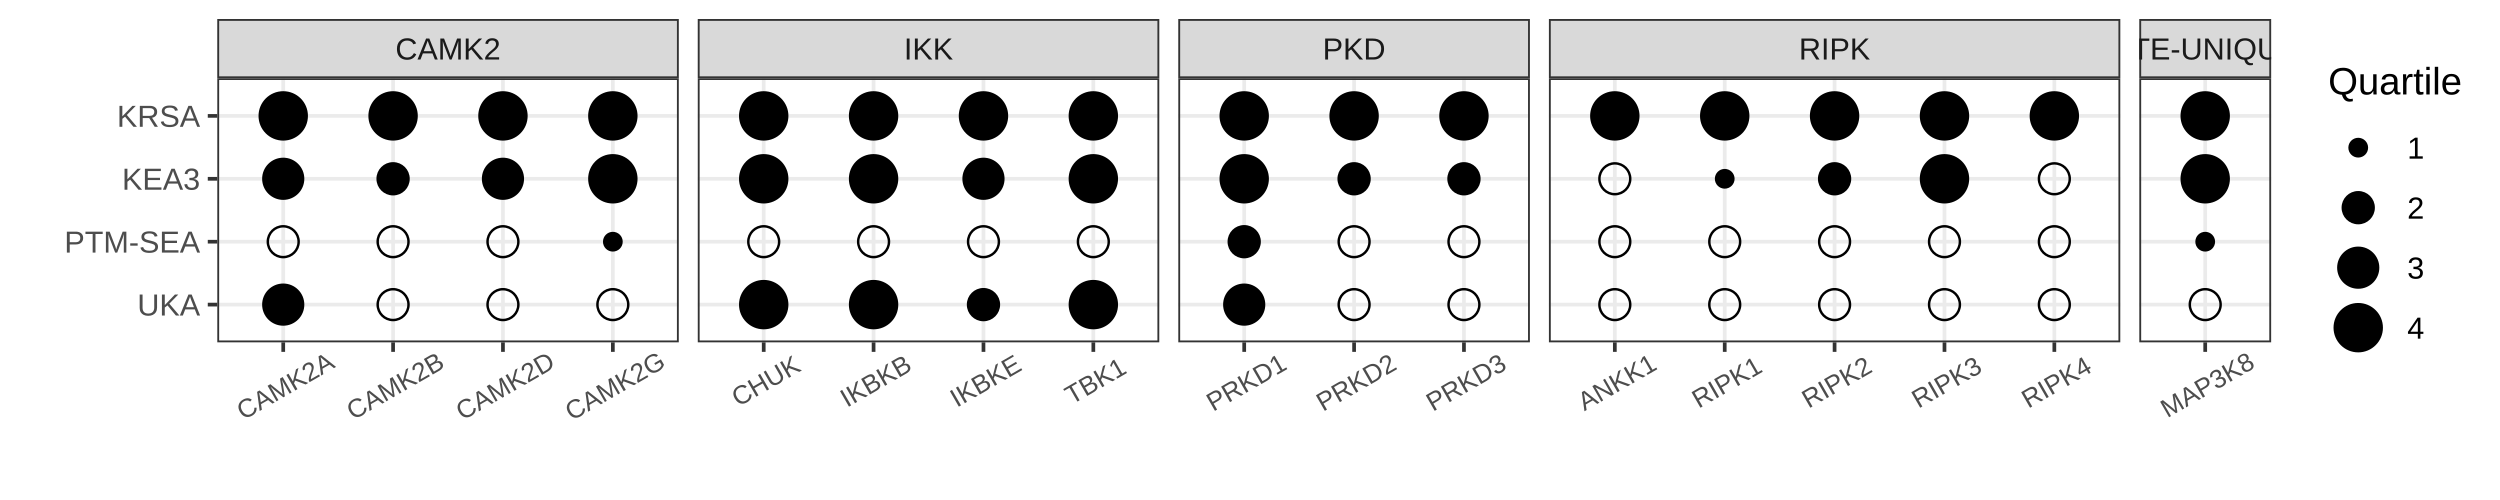
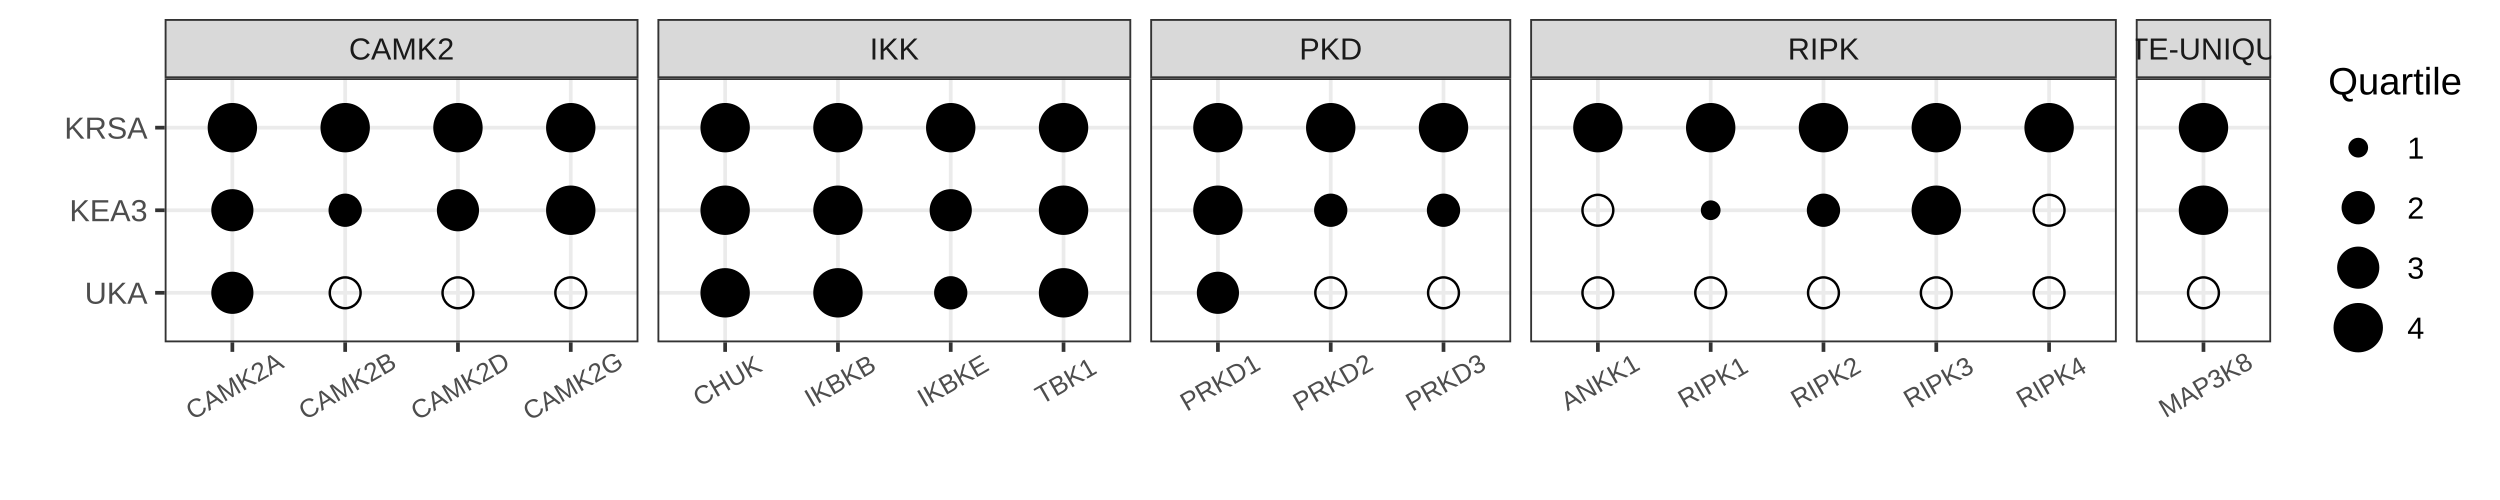
<svg xmlns="http://www.w3.org/2000/svg" class="svglite" width="720.00pt" height="144.00pt" viewBox="0 0 720.00 144.00">
  <defs>
    <style type="text/css">
    .svglite line, .svglite polyline, .svglite polygon, .svglite path, .svglite rect, .svglite circle {
      fill: none;
      stroke: #000000;
      stroke-linecap: round;
      stroke-linejoin: round;
      stroke-miterlimit: 10.00;
    }
    .svglite text {
      white-space: pre;
    }
  </style>
  </defs>
  <rect width="100%" height="100%" style="stroke: none; fill: #FFFFFF;" />
  <defs>
    <clipPath id="cpMC4wMHw3MjAuMDB8MC4wMHwxNDQuMDA=">
      <rect x="0.00" y="0.00" width="720.00" height="144.00" />
    </clipPath>
  </defs>
  <g clip-path="url(#cpMC4wMHw3MjAuMDB8MC4wMHwxNDQuMDA=)">
    <rect x="0.00" y="0.00" width="720.00" height="144.00" style="stroke-width: 1.07; stroke: #FFFFFF; fill: #FFFFFF;" />
  </g>
  <defs>
-     <clipPath id="cpNjIuNTh8MTk1LjQ4fDIyLjUwfDk4LjYw">
-       <rect x="62.58" y="22.50" width="132.91" height="76.09" />
-     </clipPath>
-   </defs>
-   <g clip-path="url(#cpNjIuNTh8MTk1LjQ4fDIyLjUwfDk4LjYw)">
-     <rect x="62.58" y="22.50" width="132.91" height="76.09" style="stroke-width: 1.07; stroke: none; fill: #FFFFFF;" />
-     <polyline points="62.58,87.73 195.48,87.73 " style="stroke-width: 1.07; stroke: #EBEBEB; stroke-linecap: butt;" />
-     <polyline points="62.58,69.61 195.48,69.61 " style="stroke-width: 1.07; stroke: #EBEBEB; stroke-linecap: butt;" />
-     <polyline points="62.58,51.49 195.48,51.49 " style="stroke-width: 1.07; stroke: #EBEBEB; stroke-linecap: butt;" />
-     <polyline points="62.58,33.38 195.48,33.38 " style="stroke-width: 1.07; stroke: #EBEBEB; stroke-linecap: butt;" />
-     <polyline points="81.57,98.60 81.57,22.50 " style="stroke-width: 1.07; stroke: #EBEBEB; stroke-linecap: butt;" />
-     <polyline points="113.21,98.60 113.21,22.50 " style="stroke-width: 1.07; stroke: #EBEBEB; stroke-linecap: butt;" />
-     <polyline points="144.85,98.60 144.85,22.50 " style="stroke-width: 1.07; stroke: #EBEBEB; stroke-linecap: butt;" />
-     <polyline points="176.50,98.60 176.50,22.50 " style="stroke-width: 1.07; stroke: #EBEBEB; stroke-linecap: butt;" />
-     <circle cx="176.50" cy="69.61" r="2.49" style="stroke-width: 0.71; fill: #000000;" />
-     <circle cx="176.50" cy="51.49" r="6.76" style="stroke-width: 0.71; fill: #000000;" />
-     <circle cx="176.50" cy="87.73" r="4.44" style="stroke-width: 0.71;" />
-     <circle cx="176.50" cy="33.38" r="6.76" style="stroke-width: 0.71; fill: #000000;" />
-     <circle cx="81.57" cy="69.61" r="4.44" style="stroke-width: 0.71;" />
-     <circle cx="81.57" cy="51.49" r="5.72" style="stroke-width: 0.71; fill: #000000;" />
-     <circle cx="81.57" cy="87.73" r="5.72" style="stroke-width: 0.71; fill: #000000;" />
-     <circle cx="81.57" cy="33.38" r="6.76" style="stroke-width: 0.71; fill: #000000;" />
-     <circle cx="113.21" cy="69.61" r="4.44" style="stroke-width: 0.71;" />
-     <circle cx="113.21" cy="51.49" r="4.44" style="stroke-width: 0.71; fill: #000000;" />
-     <circle cx="113.21" cy="87.73" r="4.44" style="stroke-width: 0.71;" />
-     <circle cx="113.21" cy="33.38" r="6.76" style="stroke-width: 0.71; fill: #000000;" />
-     <circle cx="144.85" cy="69.61" r="4.44" style="stroke-width: 0.71;" />
-     <circle cx="144.85" cy="51.49" r="5.72" style="stroke-width: 0.71; fill: #000000;" />
-     <circle cx="144.85" cy="87.73" r="4.44" style="stroke-width: 0.71;" />
-     <circle cx="144.85" cy="33.38" r="6.76" style="stroke-width: 0.71; fill: #000000;" />
-     <rect x="62.58" y="22.50" width="132.91" height="76.09" style="stroke-width: 1.07; stroke: #333333;" />
-   </g>
-   <g clip-path="url(#cpMC4wMHw3MjAuMDB8MC4wMHwxNDQuMDA=)">
- </g>
-   <defs>
-     <clipPath id="cpMjAwLjk2fDMzMy44N3wyMi41MHw5OC42MA==">
-       <rect x="200.96" y="22.50" width="132.91" height="76.09" />
-     </clipPath>
-   </defs>
-   <g clip-path="url(#cpMjAwLjk2fDMzMy44N3wyMi41MHw5OC42MA==)">
-     <rect x="200.96" y="22.50" width="132.91" height="76.09" style="stroke-width: 1.07; stroke: none; fill: #FFFFFF;" />
-     <polyline points="200.96,87.73 333.87,87.73 " style="stroke-width: 1.07; stroke: #EBEBEB; stroke-linecap: butt;" />
-     <polyline points="200.96,69.61 333.87,69.61 " style="stroke-width: 1.07; stroke: #EBEBEB; stroke-linecap: butt;" />
-     <polyline points="200.96,51.49 333.87,51.49 " style="stroke-width: 1.07; stroke: #EBEBEB; stroke-linecap: butt;" />
-     <polyline points="200.96,33.38 333.87,33.38 " style="stroke-width: 1.07; stroke: #EBEBEB; stroke-linecap: butt;" />
-     <polyline points="219.95,98.60 219.95,22.50 " style="stroke-width: 1.07; stroke: #EBEBEB; stroke-linecap: butt;" />
-     <polyline points="251.59,98.60 251.59,22.50 " style="stroke-width: 1.07; stroke: #EBEBEB; stroke-linecap: butt;" />
-     <polyline points="283.24,98.60 283.24,22.50 " style="stroke-width: 1.07; stroke: #EBEBEB; stroke-linecap: butt;" />
-     <polyline points="314.88,98.60 314.88,22.50 " style="stroke-width: 1.07; stroke: #EBEBEB; stroke-linecap: butt;" />
-     <circle cx="219.95" cy="69.61" r="4.44" style="stroke-width: 0.71;" />
-     <circle cx="219.95" cy="51.49" r="6.76" style="stroke-width: 0.71; fill: #000000;" />
-     <circle cx="219.95" cy="87.73" r="6.76" style="stroke-width: 0.71; fill: #000000;" />
-     <circle cx="219.95" cy="33.38" r="6.76" style="stroke-width: 0.71; fill: #000000;" />
-     <circle cx="251.59" cy="69.61" r="4.44" style="stroke-width: 0.71;" />
-     <circle cx="251.59" cy="51.49" r="6.76" style="stroke-width: 0.71; fill: #000000;" />
-     <circle cx="251.59" cy="87.73" r="6.76" style="stroke-width: 0.71; fill: #000000;" />
-     <circle cx="251.59" cy="33.38" r="6.76" style="stroke-width: 0.71; fill: #000000;" />
-     <circle cx="283.24" cy="69.61" r="4.44" style="stroke-width: 0.71;" />
-     <circle cx="283.24" cy="51.49" r="5.72" style="stroke-width: 0.71; fill: #000000;" />
-     <circle cx="283.24" cy="87.73" r="4.44" style="stroke-width: 0.71; fill: #000000;" />
-     <circle cx="283.24" cy="33.38" r="6.76" style="stroke-width: 0.71; fill: #000000;" />
-     <circle cx="314.88" cy="69.61" r="4.44" style="stroke-width: 0.71;" />
-     <circle cx="314.88" cy="51.49" r="6.76" style="stroke-width: 0.71; fill: #000000;" />
-     <circle cx="314.88" cy="87.73" r="6.76" style="stroke-width: 0.71; fill: #000000;" />
-     <circle cx="314.88" cy="33.38" r="6.76" style="stroke-width: 0.71; fill: #000000;" />
-     <rect x="200.96" y="22.50" width="132.91" height="76.09" style="stroke-width: 1.07; stroke: #333333;" />
-   </g>
-   <g clip-path="url(#cpMC4wMHw3MjAuMDB8MC4wMHwxNDQuMDA=)">
- </g>
-   <defs>
-     <clipPath id="cpMzM5LjM1fDQ0MC42MXwyMi41MHw5OC42MA==">
-       <rect x="339.35" y="22.50" width="101.26" height="76.09" />
-     </clipPath>
-   </defs>
-   <g clip-path="url(#cpMzM5LjM1fDQ0MC42MXwyMi41MHw5OC42MA==)">
-     <rect x="339.35" y="22.50" width="101.26" height="76.09" style="stroke-width: 1.07; stroke: none; fill: #FFFFFF;" />
-     <polyline points="339.35,87.73 440.61,87.73 " style="stroke-width: 1.07; stroke: #EBEBEB; stroke-linecap: butt;" />
-     <polyline points="339.35,69.61 440.61,69.61 " style="stroke-width: 1.07; stroke: #EBEBEB; stroke-linecap: butt;" />
-     <polyline points="339.35,51.49 440.61,51.49 " style="stroke-width: 1.07; stroke: #EBEBEB; stroke-linecap: butt;" />
-     <polyline points="339.35,33.38 440.61,33.38 " style="stroke-width: 1.07; stroke: #EBEBEB; stroke-linecap: butt;" />
-     <polyline points="358.33,98.60 358.33,22.50 " style="stroke-width: 1.07; stroke: #EBEBEB; stroke-linecap: butt;" />
-     <polyline points="389.98,98.60 389.98,22.50 " style="stroke-width: 1.07; stroke: #EBEBEB; stroke-linecap: butt;" />
-     <polyline points="421.62,98.60 421.62,22.50 " style="stroke-width: 1.07; stroke: #EBEBEB; stroke-linecap: butt;" />
-     <circle cx="358.33" cy="69.61" r="4.44" style="stroke-width: 0.71; fill: #000000;" />
-     <circle cx="358.33" cy="51.49" r="6.76" style="stroke-width: 0.71; fill: #000000;" />
-     <circle cx="358.33" cy="87.73" r="5.72" style="stroke-width: 0.71; fill: #000000;" />
-     <circle cx="358.33" cy="33.38" r="6.76" style="stroke-width: 0.71; fill: #000000;" />
-     <circle cx="389.98" cy="69.61" r="4.44" style="stroke-width: 0.71;" />
-     <circle cx="389.98" cy="51.49" r="4.44" style="stroke-width: 0.71; fill: #000000;" />
-     <circle cx="389.98" cy="87.73" r="4.44" style="stroke-width: 0.71;" />
-     <circle cx="389.98" cy="33.38" r="6.76" style="stroke-width: 0.71; fill: #000000;" />
-     <circle cx="421.62" cy="69.61" r="4.44" style="stroke-width: 0.71;" />
-     <circle cx="421.62" cy="51.49" r="4.44" style="stroke-width: 0.71; fill: #000000;" />
-     <circle cx="421.62" cy="87.73" r="4.44" style="stroke-width: 0.71;" />
-     <circle cx="421.62" cy="33.38" r="6.76" style="stroke-width: 0.71; fill: #000000;" />
-     <rect x="339.35" y="22.50" width="101.26" height="76.09" style="stroke-width: 1.07; stroke: #333333;" />
-   </g>
-   <g clip-path="url(#cpMC4wMHw3MjAuMDB8MC4wMHwxNDQuMDA=)">
- </g>
-   <defs>
-     <clipPath id="cpNDQ2LjA5fDYxMC42NHwyMi41MHw5OC42MA==">
-       <rect x="446.09" y="22.50" width="164.55" height="76.09" />
-     </clipPath>
-   </defs>
-   <g clip-path="url(#cpNDQ2LjA5fDYxMC42NHwyMi41MHw5OC42MA==)">
-     <rect x="446.09" y="22.50" width="164.55" height="76.09" style="stroke-width: 1.07; stroke: none; fill: #FFFFFF;" />
-     <polyline points="446.09,87.73 610.64,87.73 " style="stroke-width: 1.07; stroke: #EBEBEB; stroke-linecap: butt;" />
-     <polyline points="446.09,69.61 610.64,69.61 " style="stroke-width: 1.07; stroke: #EBEBEB; stroke-linecap: butt;" />
-     <polyline points="446.09,51.49 610.64,51.49 " style="stroke-width: 1.07; stroke: #EBEBEB; stroke-linecap: butt;" />
-     <polyline points="446.09,33.38 610.64,33.38 " style="stroke-width: 1.07; stroke: #EBEBEB; stroke-linecap: butt;" />
-     <polyline points="465.07,98.60 465.07,22.50 " style="stroke-width: 1.07; stroke: #EBEBEB; stroke-linecap: butt;" />
-     <polyline points="496.72,98.60 496.72,22.50 " style="stroke-width: 1.07; stroke: #EBEBEB; stroke-linecap: butt;" />
-     <polyline points="528.36,98.60 528.36,22.50 " style="stroke-width: 1.07; stroke: #EBEBEB; stroke-linecap: butt;" />
-     <polyline points="560.01,98.60 560.01,22.50 " style="stroke-width: 1.07; stroke: #EBEBEB; stroke-linecap: butt;" />
-     <polyline points="591.65,98.60 591.65,22.50 " style="stroke-width: 1.07; stroke: #EBEBEB; stroke-linecap: butt;" />
-     <circle cx="496.72" cy="69.61" r="4.44" style="stroke-width: 0.71;" />
-     <circle cx="496.72" cy="51.49" r="2.49" style="stroke-width: 0.71; fill: #000000;" />
-     <circle cx="496.72" cy="87.73" r="4.44" style="stroke-width: 0.71;" />
-     <circle cx="496.72" cy="33.38" r="6.76" style="stroke-width: 0.71; fill: #000000;" />
-     <circle cx="528.36" cy="69.61" r="4.44" style="stroke-width: 0.71;" />
-     <circle cx="528.36" cy="51.49" r="4.44" style="stroke-width: 0.71; fill: #000000;" />
-     <circle cx="528.36" cy="87.73" r="4.44" style="stroke-width: 0.71;" />
-     <circle cx="528.36" cy="33.38" r="6.76" style="stroke-width: 0.71; fill: #000000;" />
-     <circle cx="560.01" cy="69.61" r="4.44" style="stroke-width: 0.71;" />
-     <circle cx="560.01" cy="51.49" r="6.76" style="stroke-width: 0.71; fill: #000000;" />
-     <circle cx="560.01" cy="87.73" r="4.44" style="stroke-width: 0.71;" />
-     <circle cx="560.01" cy="33.38" r="6.76" style="stroke-width: 0.71; fill: #000000;" />
-     <circle cx="465.07" cy="69.61" r="4.44" style="stroke-width: 0.71;" />
-     <circle cx="465.07" cy="51.49" r="4.44" style="stroke-width: 0.71;" />
-     <circle cx="465.07" cy="87.73" r="4.44" style="stroke-width: 0.71;" />
-     <circle cx="465.07" cy="33.38" r="6.76" style="stroke-width: 0.71; fill: #000000;" />
-     <circle cx="591.65" cy="69.61" r="4.44" style="stroke-width: 0.71;" />
-     <circle cx="591.65" cy="51.49" r="4.44" style="stroke-width: 0.71;" />
-     <circle cx="591.65" cy="87.73" r="4.44" style="stroke-width: 0.71;" />
-     <circle cx="591.65" cy="33.38" r="6.76" style="stroke-width: 0.71; fill: #000000;" />
-     <rect x="446.09" y="22.50" width="164.55" height="76.09" style="stroke-width: 1.07; stroke: #333333;" />
-   </g>
-   <g clip-path="url(#cpMC4wMHw3MjAuMDB8MC4wMHwxNDQuMDA=)">
- </g>
-   <defs>
-     <clipPath id="cpNjE2LjEyfDY1NC4wOXwyMi41MHw5OC42MA==">
-       <rect x="616.12" y="22.50" width="37.97" height="76.09" />
-     </clipPath>
-   </defs>
-   <g clip-path="url(#cpNjE2LjEyfDY1NC4wOXwyMi41MHw5OC42MA==)">
-     <rect x="616.12" y="22.50" width="37.97" height="76.09" style="stroke-width: 1.07; stroke: none; fill: #FFFFFF;" />
-     <polyline points="616.12,87.73 654.09,87.73 " style="stroke-width: 1.07; stroke: #EBEBEB; stroke-linecap: butt;" />
-     <polyline points="616.12,69.61 654.09,69.61 " style="stroke-width: 1.07; stroke: #EBEBEB; stroke-linecap: butt;" />
-     <polyline points="616.12,51.49 654.09,51.49 " style="stroke-width: 1.07; stroke: #EBEBEB; stroke-linecap: butt;" />
-     <polyline points="616.12,33.38 654.09,33.38 " style="stroke-width: 1.07; stroke: #EBEBEB; stroke-linecap: butt;" />
-     <polyline points="635.10,98.60 635.10,22.50 " style="stroke-width: 1.07; stroke: #EBEBEB; stroke-linecap: butt;" />
-     <circle cx="635.10" cy="69.61" r="2.49" style="stroke-width: 0.71; fill: #000000;" />
-     <circle cx="635.10" cy="51.49" r="6.76" style="stroke-width: 0.71; fill: #000000;" />
-     <circle cx="635.10" cy="87.73" r="4.44" style="stroke-width: 0.71;" />
-     <circle cx="635.10" cy="33.38" r="6.76" style="stroke-width: 0.71; fill: #000000;" />
-     <rect x="616.12" y="22.50" width="37.97" height="76.09" style="stroke-width: 1.07; stroke: #333333;" />
-   </g>
-   <g clip-path="url(#cpMC4wMHw3MjAuMDB8MC4wMHwxNDQuMDA=)">
- </g>
-   <defs>
-     <clipPath id="cpNjIuNTh8MTk1LjQ4fDUuNDh8MjIuNTA=">
-       <rect x="62.58" y="5.48" width="132.91" height="17.03" />
-     </clipPath>
-   </defs>
-   <g clip-path="url(#cpNjIuNTh8MTk1LjQ4fDUuNDh8MjIuNTA=)">
-     <rect x="62.58" y="5.48" width="132.91" height="17.03" style="stroke-width: 1.07; stroke: #333333; fill: #D9D9D9;" />
-     <text x="129.03" y="17.15" text-anchor="middle" style="font-size: 8.80px;fill: #1A1A1A; font-family: &quot;Arial&quot;;" textLength="30.31px" lengthAdjust="spacingAndGlyphs">CAMK2</text>
-   </g>
-   <g clip-path="url(#cpMC4wMHw3MjAuMDB8MC4wMHwxNDQuMDA=)">
- </g>
-   <defs>
-     <clipPath id="cpMjAwLjk2fDMzMy44N3w1LjQ4fDIyLjUw">
-       <rect x="200.96" y="5.48" width="132.91" height="17.03" />
-     </clipPath>
-   </defs>
-   <g clip-path="url(#cpMjAwLjk2fDMzMy44N3w1LjQ4fDIyLjUw)">
-     <rect x="200.96" y="5.48" width="132.91" height="17.03" style="stroke-width: 1.07; stroke: #333333; fill: #D9D9D9;" />
-     <text x="267.42" y="17.15" text-anchor="middle" style="font-size: 8.80px;fill: #1A1A1A; font-family: &quot;Arial&quot;;" textLength="14.18px" lengthAdjust="spacingAndGlyphs">IKK</text>
-   </g>
-   <g clip-path="url(#cpMC4wMHw3MjAuMDB8MC4wMHwxNDQuMDA=)">
- </g>
-   <defs>
-     <clipPath id="cpMzM5LjM1fDQ0MC42MXw1LjQ4fDIyLjUw">
-       <rect x="339.35" y="5.48" width="101.26" height="17.03" />
-     </clipPath>
-   </defs>
-   <g clip-path="url(#cpMzM5LjM1fDQ0MC42MXw1LjQ4fDIyLjUw)">
-     <rect x="339.35" y="5.48" width="101.26" height="17.03" style="stroke-width: 1.07; stroke: #333333; fill: #D9D9D9;" />
-     <text x="389.98" y="17.15" text-anchor="middle" style="font-size: 8.80px;fill: #1A1A1A; font-family: &quot;Arial&quot;;" textLength="18.09px" lengthAdjust="spacingAndGlyphs">PKD</text>
-   </g>
-   <g clip-path="url(#cpMC4wMHw3MjAuMDB8MC4wMHwxNDQuMDA=)">
- </g>
-   <defs>
-     <clipPath id="cpNDQ2LjA5fDYxMC42NHw1LjQ4fDIyLjUw">
-       <rect x="446.09" y="5.48" width="164.55" height="17.03" />
-     </clipPath>
-   </defs>
-   <g clip-path="url(#cpNDQ2LjA5fDYxMC42NHw1LjQ4fDIyLjUw)">
-     <rect x="446.09" y="5.48" width="164.55" height="17.03" style="stroke-width: 1.07; stroke: #333333; fill: #D9D9D9;" />
-     <text x="528.36" y="17.15" text-anchor="middle" style="font-size: 8.80px;fill: #1A1A1A; font-family: &quot;Arial&quot;;" textLength="20.53px" lengthAdjust="spacingAndGlyphs">RIPK</text>
-   </g>
-   <g clip-path="url(#cpMC4wMHw3MjAuMDB8MC4wMHwxNDQuMDA=)">
- </g>
-   <defs>
-     <clipPath id="cpNjE2LjEyfDY1NC4wOXw1LjQ4fDIyLjUw">
-       <rect x="616.12" y="5.48" width="37.97" height="17.03" />
-     </clipPath>
-   </defs>
-   <g clip-path="url(#cpNjE2LjEyfDY1NC4wOXw1LjQ4fDIyLjUw)">
-     <rect x="616.12" y="5.48" width="37.97" height="17.03" style="stroke-width: 1.07; stroke: #333333; fill: #D9D9D9;" />
-     <text x="635.10" y="17.15" text-anchor="middle" style="font-size: 8.80px;fill: #1A1A1A; font-family: &quot;Arial&quot;;" textLength="54.24px" lengthAdjust="spacingAndGlyphs">STE-UNIQUE</text>
-   </g>
-   <g clip-path="url(#cpMC4wMHw3MjAuMDB8MC4wMHwxNDQuMDA=)">
-     <polyline points="81.57,101.34 81.57,98.60 " style="stroke-width: 1.07; stroke: #333333; stroke-linecap: butt;" />
-     <polyline points="113.21,101.34 113.21,98.60 " style="stroke-width: 1.07; stroke: #333333; stroke-linecap: butt;" />
-     <polyline points="144.85,101.34 144.85,98.60 " style="stroke-width: 1.07; stroke: #333333; stroke-linecap: butt;" />
-     <polyline points="176.50,101.34 176.50,98.60 " style="stroke-width: 1.07; stroke: #333333; stroke-linecap: butt;" />
-     <text transform="translate(83.45,113.37) rotate(-30)" text-anchor="middle" style="font-size: 7.50px;fill: #4D4D4D; font-family: &quot;Arial&quot;;" textLength="30.84px" lengthAdjust="spacingAndGlyphs">CAMK2A</text>
-     <text transform="translate(115.09,113.37) rotate(-30)" text-anchor="middle" style="font-size: 7.50px;fill: #4D4D4D; font-family: &quot;Arial&quot;;" textLength="30.84px" lengthAdjust="spacingAndGlyphs">CAMK2B</text>
-     <text transform="translate(146.74,113.37) rotate(-30)" text-anchor="middle" style="font-size: 7.50px;fill: #4D4D4D; font-family: &quot;Arial&quot;;" textLength="31.26px" lengthAdjust="spacingAndGlyphs">CAMK2D</text>
-     <text transform="translate(178.38,113.37) rotate(-30)" text-anchor="middle" style="font-size: 7.50px;fill: #4D4D4D; font-family: &quot;Arial&quot;;" textLength="31.67px" lengthAdjust="spacingAndGlyphs">CAMK2G</text>
-     <polyline points="219.95,101.34 219.95,98.60 " style="stroke-width: 1.07; stroke: #333333; stroke-linecap: butt;" />
-     <polyline points="251.59,101.34 251.59,98.60 " style="stroke-width: 1.07; stroke: #333333; stroke-linecap: butt;" />
-     <polyline points="283.24,101.34 283.24,98.60 " style="stroke-width: 1.07; stroke: #333333; stroke-linecap: butt;" />
-     <polyline points="314.88,101.34 314.88,98.60 " style="stroke-width: 1.07; stroke: #333333; stroke-linecap: butt;" />
-     <text transform="translate(221.83,111.93) rotate(-30)" text-anchor="middle" style="font-size: 7.50px;fill: #4D4D4D; font-family: &quot;Arial&quot;;" textLength="21.25px" lengthAdjust="spacingAndGlyphs">CHUK</text>
-     <text transform="translate(253.48,111.93) rotate(-30)" text-anchor="middle" style="font-size: 7.50px;fill: #4D4D4D; font-family: &quot;Arial&quot;;" textLength="22.10px" lengthAdjust="spacingAndGlyphs">IKBKB</text>
-     <text transform="translate(285.12,111.93) rotate(-30)" text-anchor="middle" style="font-size: 7.50px;fill: #4D4D4D; font-family: &quot;Arial&quot;;" textLength="22.10px" lengthAdjust="spacingAndGlyphs">IKBKE</text>
-     <text transform="translate(316.76,111.93) rotate(-30)" text-anchor="middle" style="font-size: 7.50px;fill: #4D4D4D; font-family: &quot;Arial&quot;;" textLength="18.76px" lengthAdjust="spacingAndGlyphs">TBK1</text>
-     <polyline points="358.33,101.34 358.33,98.60 " style="stroke-width: 1.07; stroke: #333333; stroke-linecap: butt;" />
-     <polyline points="389.98,101.34 389.98,98.60 " style="stroke-width: 1.07; stroke: #333333; stroke-linecap: butt;" />
-     <polyline points="421.62,101.34 421.62,98.60 " style="stroke-width: 1.07; stroke: #333333; stroke-linecap: butt;" />
-     <text transform="translate(360.22,112.37) rotate(-30)" text-anchor="middle" style="font-size: 7.50px;fill: #4D4D4D; font-family: &quot;Arial&quot;;" textLength="25.01px" lengthAdjust="spacingAndGlyphs">PRKD1</text>
-     <text transform="translate(391.86,112.37) rotate(-30)" text-anchor="middle" style="font-size: 7.50px;fill: #4D4D4D; font-family: &quot;Arial&quot;;" textLength="25.01px" lengthAdjust="spacingAndGlyphs">PRKD2</text>
-     <text transform="translate(423.50,112.37) rotate(-30)" text-anchor="middle" style="font-size: 7.50px;fill: #4D4D4D; font-family: &quot;Arial&quot;;" textLength="25.01px" lengthAdjust="spacingAndGlyphs">PRKD3</text>
-     <polyline points="465.07,101.34 465.07,98.60 " style="stroke-width: 1.07; stroke: #333333; stroke-linecap: butt;" />
-     <polyline points="496.72,101.34 496.72,98.60 " style="stroke-width: 1.07; stroke: #333333; stroke-linecap: butt;" />
-     <polyline points="528.36,101.34 528.36,98.60 " style="stroke-width: 1.07; stroke: #333333; stroke-linecap: butt;" />
-     <polyline points="560.01,101.34 560.01,98.60 " style="stroke-width: 1.07; stroke: #333333; stroke-linecap: butt;" />
-     <polyline points="591.65,101.34 591.65,98.60 " style="stroke-width: 1.07; stroke: #333333; stroke-linecap: butt;" />
-     <text transform="translate(466.96,112.31) rotate(-30)" text-anchor="middle" style="font-size: 7.50px;fill: #4D4D4D; font-family: &quot;Arial&quot;;" textLength="24.60px" lengthAdjust="spacingAndGlyphs">ANKK1</text>
-     <text transform="translate(498.60,112.31) rotate(-30)" text-anchor="middle" style="font-size: 7.50px;fill: #4D4D4D; font-family: &quot;Arial&quot;;" textLength="21.67px" lengthAdjust="spacingAndGlyphs">RIPK1</text>
-     <text transform="translate(530.25,112.31) rotate(-30)" text-anchor="middle" style="font-size: 7.50px;fill: #4D4D4D; font-family: &quot;Arial&quot;;" textLength="21.67px" lengthAdjust="spacingAndGlyphs">RIPK2</text>
-     <text transform="translate(561.89,112.31) rotate(-30)" text-anchor="middle" style="font-size: 7.50px;fill: #4D4D4D; font-family: &quot;Arial&quot;;" textLength="21.67px" lengthAdjust="spacingAndGlyphs">RIPK3</text>
-     <text transform="translate(593.53,112.31) rotate(-30)" text-anchor="middle" style="font-size: 7.50px;fill: #4D4D4D; font-family: &quot;Arial&quot;;" textLength="21.67px" lengthAdjust="spacingAndGlyphs">RIPK4</text>
-     <polyline points="635.10,101.34 635.10,98.60 " style="stroke-width: 1.07; stroke: #333333; stroke-linecap: butt;" />
-     <text transform="translate(636.99,113.06) rotate(-30)" text-anchor="middle" style="font-size: 7.50px;fill: #4D4D4D; font-family: &quot;Arial&quot;;" textLength="29.60px" lengthAdjust="spacingAndGlyphs">MAP3K8</text>
-     <text x="57.65" y="90.88" text-anchor="end" style="font-size: 8.80px;fill: #4D4D4D; font-family: &quot;Arial&quot;;" textLength="18.09px" lengthAdjust="spacingAndGlyphs">UKA</text>
-     <text x="57.65" y="72.76" text-anchor="end" style="font-size: 8.80px;fill: #4D4D4D; font-family: &quot;Arial&quot;;" textLength="39.10px" lengthAdjust="spacingAndGlyphs">PTM-SEA</text>
-     <text x="57.65" y="54.65" text-anchor="end" style="font-size: 8.80px;fill: #4D4D4D; font-family: &quot;Arial&quot;;" textLength="22.50px" lengthAdjust="spacingAndGlyphs">KEA3</text>
-     <text x="57.65" y="36.53" text-anchor="end" style="font-size: 8.80px;fill: #4D4D4D; font-family: &quot;Arial&quot;;" textLength="23.95px" lengthAdjust="spacingAndGlyphs">KRSA</text>
-     <polyline points="59.84,87.73 62.58,87.73 " style="stroke-width: 1.07; stroke: #333333; stroke-linecap: butt;" />
-     <polyline points="59.84,69.61 62.58,69.61 " style="stroke-width: 1.07; stroke: #333333; stroke-linecap: butt;" />
-     <polyline points="59.84,51.49 62.58,51.49 " style="stroke-width: 1.07; stroke: #333333; stroke-linecap: butt;" />
-     <polyline points="59.84,33.38 62.58,33.38 " style="stroke-width: 1.07; stroke: #333333; stroke-linecap: butt;" />
+     <clipPath id="cpNDcuNDN8MTgzLjg3fDIyLjUwfDk4LjYw">
+       <rect x="47.43" y="22.50" width="136.44" height="76.09" />
+     </clipPath>
+   </defs>
+   <g clip-path="url(#cpNDcuNDN8MTgzLjg3fDIyLjUwfDk4LjYw)">
+     <rect x="47.43" y="22.50" width="136.44" height="76.09" style="stroke-width: 1.07; stroke: none; fill: #FFFFFF;" />
+     <polyline points="47.43,84.33 183.87,84.33 " style="stroke-width: 1.07; stroke: #EBEBEB; stroke-linecap: butt;" />
+     <polyline points="47.43,60.55 183.87,60.55 " style="stroke-width: 1.07; stroke: #EBEBEB; stroke-linecap: butt;" />
+     <polyline points="47.43,36.77 183.87,36.77 " style="stroke-width: 1.07; stroke: #EBEBEB; stroke-linecap: butt;" />
+     <polyline points="66.92,98.60 66.92,22.50 " style="stroke-width: 1.07; stroke: #EBEBEB; stroke-linecap: butt;" />
+     <polyline points="99.41,98.60 99.41,22.50 " style="stroke-width: 1.07; stroke: #EBEBEB; stroke-linecap: butt;" />
+     <polyline points="131.89,98.60 131.89,22.50 " style="stroke-width: 1.07; stroke: #EBEBEB; stroke-linecap: butt;" />
+     <polyline points="164.38,98.60 164.38,22.50 " style="stroke-width: 1.07; stroke: #EBEBEB; stroke-linecap: butt;" />
+     <circle cx="66.92" cy="60.55" r="5.72" style="stroke-width: 0.71; fill: #000000;" />
+     <circle cx="66.92" cy="84.33" r="5.72" style="stroke-width: 0.71; fill: #000000;" />
+     <circle cx="66.92" cy="36.77" r="6.76" style="stroke-width: 0.71; fill: #000000;" />
+     <circle cx="99.41" cy="60.55" r="4.44" style="stroke-width: 0.71; fill: #000000;" />
+     <circle cx="99.41" cy="84.33" r="4.44" style="stroke-width: 0.71;" />
+     <circle cx="99.41" cy="36.77" r="6.76" style="stroke-width: 0.71; fill: #000000;" />
+     <circle cx="131.89" cy="60.55" r="5.72" style="stroke-width: 0.71; fill: #000000;" />
+     <circle cx="131.89" cy="84.33" r="4.44" style="stroke-width: 0.71;" />
+     <circle cx="131.89" cy="36.77" r="6.76" style="stroke-width: 0.71; fill: #000000;" />
+     <circle cx="164.38" cy="60.55" r="6.76" style="stroke-width: 0.71; fill: #000000;" />
+     <circle cx="164.38" cy="84.33" r="4.44" style="stroke-width: 0.71;" />
+     <circle cx="164.38" cy="36.77" r="6.76" style="stroke-width: 0.71; fill: #000000;" />
+     <rect x="47.43" y="22.50" width="136.44" height="76.09" style="stroke-width: 1.07; stroke: #333333;" />
+   </g>
+   <g clip-path="url(#cpMC4wMHw3MjAuMDB8MC4wMHwxNDQuMDA=)">
+ </g>
+   <defs>
+     <clipPath id="cpMTg5LjM1fDMyNS43OXwyMi41MHw5OC42MA==">
+       <rect x="189.35" y="22.50" width="136.44" height="76.09" />
+     </clipPath>
+   </defs>
+   <g clip-path="url(#cpMTg5LjM1fDMyNS43OXwyMi41MHw5OC42MA==)">
+     <rect x="189.35" y="22.50" width="136.44" height="76.09" style="stroke-width: 1.07; stroke: none; fill: #FFFFFF;" />
+     <polyline points="189.35,84.33 325.79,84.33 " style="stroke-width: 1.07; stroke: #EBEBEB; stroke-linecap: butt;" />
+     <polyline points="189.35,60.55 325.79,60.55 " style="stroke-width: 1.07; stroke: #EBEBEB; stroke-linecap: butt;" />
+     <polyline points="189.35,36.77 325.79,36.77 " style="stroke-width: 1.07; stroke: #EBEBEB; stroke-linecap: butt;" />
+     <polyline points="208.84,98.60 208.84,22.50 " style="stroke-width: 1.07; stroke: #EBEBEB; stroke-linecap: butt;" />
+     <polyline points="241.33,98.60 241.33,22.50 " style="stroke-width: 1.07; stroke: #EBEBEB; stroke-linecap: butt;" />
+     <polyline points="273.81,98.60 273.81,22.50 " style="stroke-width: 1.07; stroke: #EBEBEB; stroke-linecap: butt;" />
+     <polyline points="306.30,98.60 306.30,22.50 " style="stroke-width: 1.07; stroke: #EBEBEB; stroke-linecap: butt;" />
+     <circle cx="208.84" cy="60.55" r="6.76" style="stroke-width: 0.71; fill: #000000;" />
+     <circle cx="208.84" cy="84.33" r="6.76" style="stroke-width: 0.71; fill: #000000;" />
+     <circle cx="208.84" cy="36.77" r="6.76" style="stroke-width: 0.71; fill: #000000;" />
+     <circle cx="241.33" cy="60.55" r="6.76" style="stroke-width: 0.71; fill: #000000;" />
+     <circle cx="241.33" cy="84.33" r="6.76" style="stroke-width: 0.71; fill: #000000;" />
+     <circle cx="241.33" cy="36.77" r="6.76" style="stroke-width: 0.71; fill: #000000;" />
+     <circle cx="273.81" cy="60.55" r="5.72" style="stroke-width: 0.71; fill: #000000;" />
+     <circle cx="273.81" cy="84.33" r="4.44" style="stroke-width: 0.71; fill: #000000;" />
+     <circle cx="273.81" cy="36.77" r="6.76" style="stroke-width: 0.71; fill: #000000;" />
+     <circle cx="306.30" cy="60.55" r="6.76" style="stroke-width: 0.71; fill: #000000;" />
+     <circle cx="306.30" cy="84.33" r="6.76" style="stroke-width: 0.71; fill: #000000;" />
+     <circle cx="306.30" cy="36.77" r="6.76" style="stroke-width: 0.71; fill: #000000;" />
+     <rect x="189.35" y="22.50" width="136.44" height="76.09" style="stroke-width: 1.07; stroke: #333333;" />
+   </g>
+   <g clip-path="url(#cpMC4wMHw3MjAuMDB8MC4wMHwxNDQuMDA=)">
+ </g>
+   <defs>
+     <clipPath id="cpMzMxLjI3fDQzNS4yMnwyMi41MHw5OC42MA==">
+       <rect x="331.27" y="22.50" width="103.95" height="76.09" />
+     </clipPath>
+   </defs>
+   <g clip-path="url(#cpMzMxLjI3fDQzNS4yMnwyMi41MHw5OC42MA==)">
+     <rect x="331.27" y="22.50" width="103.95" height="76.09" style="stroke-width: 1.07; stroke: none; fill: #FFFFFF;" />
+     <polyline points="331.27,84.33 435.22,84.33 " style="stroke-width: 1.07; stroke: #EBEBEB; stroke-linecap: butt;" />
+     <polyline points="331.27,60.55 435.22,60.55 " style="stroke-width: 1.07; stroke: #EBEBEB; stroke-linecap: butt;" />
+     <polyline points="331.27,36.77 435.22,36.77 " style="stroke-width: 1.07; stroke: #EBEBEB; stroke-linecap: butt;" />
+     <polyline points="350.76,98.60 350.76,22.50 " style="stroke-width: 1.07; stroke: #EBEBEB; stroke-linecap: butt;" />
+     <polyline points="383.25,98.60 383.25,22.50 " style="stroke-width: 1.07; stroke: #EBEBEB; stroke-linecap: butt;" />
+     <polyline points="415.73,98.60 415.73,22.50 " style="stroke-width: 1.07; stroke: #EBEBEB; stroke-linecap: butt;" />
+     <circle cx="350.76" cy="60.55" r="6.76" style="stroke-width: 0.71; fill: #000000;" />
+     <circle cx="350.76" cy="84.33" r="5.72" style="stroke-width: 0.71; fill: #000000;" />
+     <circle cx="350.76" cy="36.77" r="6.76" style="stroke-width: 0.71; fill: #000000;" />
+     <circle cx="383.25" cy="60.55" r="4.44" style="stroke-width: 0.71; fill: #000000;" />
+     <circle cx="383.25" cy="84.33" r="4.44" style="stroke-width: 0.71;" />
+     <circle cx="383.25" cy="36.77" r="6.76" style="stroke-width: 0.71; fill: #000000;" />
+     <circle cx="415.73" cy="60.55" r="4.44" style="stroke-width: 0.71; fill: #000000;" />
+     <circle cx="415.73" cy="84.33" r="4.44" style="stroke-width: 0.71;" />
+     <circle cx="415.73" cy="36.77" r="6.76" style="stroke-width: 0.71; fill: #000000;" />
+     <rect x="331.27" y="22.50" width="103.95" height="76.09" style="stroke-width: 1.07; stroke: #333333;" />
+   </g>
+   <g clip-path="url(#cpMC4wMHw3MjAuMDB8MC4wMHwxNDQuMDA=)">
+ </g>
+   <defs>
+     <clipPath id="cpNDQwLjcwfDYwOS42M3wyMi41MHw5OC42MA==">
+       <rect x="440.70" y="22.50" width="168.93" height="76.09" />
+     </clipPath>
+   </defs>
+   <g clip-path="url(#cpNDQwLjcwfDYwOS42M3wyMi41MHw5OC42MA==)">
+     <rect x="440.70" y="22.50" width="168.93" height="76.09" style="stroke-width: 1.07; stroke: none; fill: #FFFFFF;" />
+     <polyline points="440.70,84.33 609.63,84.33 " style="stroke-width: 1.07; stroke: #EBEBEB; stroke-linecap: butt;" />
+     <polyline points="440.70,60.55 609.63,60.55 " style="stroke-width: 1.07; stroke: #EBEBEB; stroke-linecap: butt;" />
+     <polyline points="440.70,36.77 609.63,36.77 " style="stroke-width: 1.07; stroke: #EBEBEB; stroke-linecap: butt;" />
+     <polyline points="460.19,98.60 460.19,22.50 " style="stroke-width: 1.07; stroke: #EBEBEB; stroke-linecap: butt;" />
+     <polyline points="492.68,98.60 492.68,22.50 " style="stroke-width: 1.07; stroke: #EBEBEB; stroke-linecap: butt;" />
+     <polyline points="525.16,98.60 525.16,22.50 " style="stroke-width: 1.07; stroke: #EBEBEB; stroke-linecap: butt;" />
+     <polyline points="557.65,98.60 557.65,22.50 " style="stroke-width: 1.07; stroke: #EBEBEB; stroke-linecap: butt;" />
+     <polyline points="590.14,98.60 590.14,22.50 " style="stroke-width: 1.07; stroke: #EBEBEB; stroke-linecap: butt;" />
+     <circle cx="492.68" cy="60.55" r="2.49" style="stroke-width: 0.71; fill: #000000;" />
+     <circle cx="492.68" cy="84.33" r="4.44" style="stroke-width: 0.71;" />
+     <circle cx="492.68" cy="36.77" r="6.76" style="stroke-width: 0.71; fill: #000000;" />
+     <circle cx="525.16" cy="60.55" r="4.44" style="stroke-width: 0.71; fill: #000000;" />
+     <circle cx="525.16" cy="84.33" r="4.44" style="stroke-width: 0.71;" />
+     <circle cx="525.16" cy="36.77" r="6.76" style="stroke-width: 0.71; fill: #000000;" />
+     <circle cx="557.65" cy="60.55" r="6.76" style="stroke-width: 0.71; fill: #000000;" />
+     <circle cx="557.65" cy="84.33" r="4.44" style="stroke-width: 0.71;" />
+     <circle cx="557.65" cy="36.77" r="6.76" style="stroke-width: 0.71; fill: #000000;" />
+     <circle cx="460.19" cy="60.55" r="4.44" style="stroke-width: 0.71;" />
+     <circle cx="460.19" cy="84.33" r="4.44" style="stroke-width: 0.71;" />
+     <circle cx="460.19" cy="36.77" r="6.76" style="stroke-width: 0.71; fill: #000000;" />
+     <circle cx="590.14" cy="60.55" r="4.44" style="stroke-width: 0.71;" />
+     <circle cx="590.14" cy="84.33" r="4.44" style="stroke-width: 0.71;" />
+     <circle cx="590.14" cy="36.77" r="6.76" style="stroke-width: 0.71; fill: #000000;" />
+     <rect x="440.70" y="22.50" width="168.93" height="76.09" style="stroke-width: 1.07; stroke: #333333;" />
+   </g>
+   <g clip-path="url(#cpMC4wMHw3MjAuMDB8MC4wMHwxNDQuMDA=)">
+ </g>
+   <defs>
+     <clipPath id="cpNjE1LjExfDY1NC4wOXwyMi41MHw5OC42MA==">
+       <rect x="615.11" y="22.50" width="38.98" height="76.09" />
+     </clipPath>
+   </defs>
+   <g clip-path="url(#cpNjE1LjExfDY1NC4wOXwyMi41MHw5OC42MA==)">
+     <rect x="615.11" y="22.50" width="38.98" height="76.09" style="stroke-width: 1.07; stroke: none; fill: #FFFFFF;" />
+     <polyline points="615.11,84.33 654.09,84.33 " style="stroke-width: 1.07; stroke: #EBEBEB; stroke-linecap: butt;" />
+     <polyline points="615.11,60.55 654.09,60.55 " style="stroke-width: 1.07; stroke: #EBEBEB; stroke-linecap: butt;" />
+     <polyline points="615.11,36.77 654.09,36.77 " style="stroke-width: 1.07; stroke: #EBEBEB; stroke-linecap: butt;" />
+     <polyline points="634.60,98.60 634.60,22.50 " style="stroke-width: 1.07; stroke: #EBEBEB; stroke-linecap: butt;" />
+     <circle cx="634.60" cy="60.55" r="6.76" style="stroke-width: 0.71; fill: #000000;" />
+     <circle cx="634.60" cy="84.33" r="4.44" style="stroke-width: 0.71;" />
+     <circle cx="634.60" cy="36.77" r="6.76" style="stroke-width: 0.71; fill: #000000;" />
+     <rect x="615.11" y="22.50" width="38.98" height="76.09" style="stroke-width: 1.07; stroke: #333333;" />
+   </g>
+   <g clip-path="url(#cpMC4wMHw3MjAuMDB8MC4wMHwxNDQuMDA=)">
+ </g>
+   <defs>
+     <clipPath id="cpNDcuNDN8MTgzLjg3fDUuNDh8MjIuNTA=">
+       <rect x="47.43" y="5.48" width="136.44" height="17.03" />
+     </clipPath>
+   </defs>
+   <g clip-path="url(#cpNDcuNDN8MTgzLjg3fDUuNDh8MjIuNTA=)">
+     <rect x="47.43" y="5.48" width="136.44" height="17.03" style="stroke-width: 1.07; stroke: #333333; fill: #D9D9D9;" />
+     <text x="115.65" y="17.15" text-anchor="middle" style="font-size: 8.80px;fill: #1A1A1A; font-family: &quot;Arial&quot;;" textLength="30.31px" lengthAdjust="spacingAndGlyphs">CAMK2</text>
+   </g>
+   <g clip-path="url(#cpMC4wMHw3MjAuMDB8MC4wMHwxNDQuMDA=)">
+ </g>
+   <defs>
+     <clipPath id="cpMTg5LjM1fDMyNS43OXw1LjQ4fDIyLjUw">
+       <rect x="189.35" y="5.48" width="136.44" height="17.03" />
+     </clipPath>
+   </defs>
+   <g clip-path="url(#cpMTg5LjM1fDMyNS43OXw1LjQ4fDIyLjUw)">
+     <rect x="189.35" y="5.48" width="136.44" height="17.03" style="stroke-width: 1.07; stroke: #333333; fill: #D9D9D9;" />
+     <text x="257.57" y="17.15" text-anchor="middle" style="font-size: 8.80px;fill: #1A1A1A; font-family: &quot;Arial&quot;;" textLength="14.18px" lengthAdjust="spacingAndGlyphs">IKK</text>
+   </g>
+   <g clip-path="url(#cpMC4wMHw3MjAuMDB8MC4wMHwxNDQuMDA=)">
+ </g>
+   <defs>
+     <clipPath id="cpMzMxLjI3fDQzNS4yMnw1LjQ4fDIyLjUw">
+       <rect x="331.27" y="5.48" width="103.95" height="17.03" />
+     </clipPath>
+   </defs>
+   <g clip-path="url(#cpMzMxLjI3fDQzNS4yMnw1LjQ4fDIyLjUw)">
+     <rect x="331.27" y="5.48" width="103.95" height="17.03" style="stroke-width: 1.07; stroke: #333333; fill: #D9D9D9;" />
+     <text x="383.25" y="17.15" text-anchor="middle" style="font-size: 8.80px;fill: #1A1A1A; font-family: &quot;Arial&quot;;" textLength="18.09px" lengthAdjust="spacingAndGlyphs">PKD</text>
+   </g>
+   <g clip-path="url(#cpMC4wMHw3MjAuMDB8MC4wMHwxNDQuMDA=)">
+ </g>
+   <defs>
+     <clipPath id="cpNDQwLjcwfDYwOS42M3w1LjQ4fDIyLjUw">
+       <rect x="440.70" y="5.48" width="168.93" height="17.03" />
+     </clipPath>
+   </defs>
+   <g clip-path="url(#cpNDQwLjcwfDYwOS42M3w1LjQ4fDIyLjUw)">
+     <rect x="440.70" y="5.48" width="168.93" height="17.03" style="stroke-width: 1.07; stroke: #333333; fill: #D9D9D9;" />
+     <text x="525.16" y="17.15" text-anchor="middle" style="font-size: 8.80px;fill: #1A1A1A; font-family: &quot;Arial&quot;;" textLength="20.53px" lengthAdjust="spacingAndGlyphs">RIPK</text>
+   </g>
+   <g clip-path="url(#cpMC4wMHw3MjAuMDB8MC4wMHwxNDQuMDA=)">
+ </g>
+   <defs>
+     <clipPath id="cpNjE1LjExfDY1NC4wOXw1LjQ4fDIyLjUw">
+       <rect x="615.11" y="5.48" width="38.98" height="17.03" />
+     </clipPath>
+   </defs>
+   <g clip-path="url(#cpNjE1LjExfDY1NC4wOXw1LjQ4fDIyLjUw)">
+     <rect x="615.11" y="5.48" width="38.98" height="17.03" style="stroke-width: 1.07; stroke: #333333; fill: #D9D9D9;" />
+     <text x="634.60" y="17.15" text-anchor="middle" style="font-size: 8.80px;fill: #1A1A1A; font-family: &quot;Arial&quot;;" textLength="54.24px" lengthAdjust="spacingAndGlyphs">STE-UNIQUE</text>
+   </g>
+   <g clip-path="url(#cpMC4wMHw3MjAuMDB8MC4wMHwxNDQuMDA=)">
+     <polyline points="66.92,101.34 66.92,98.60 " style="stroke-width: 1.07; stroke: #333333; stroke-linecap: butt;" />
+     <polyline points="99.41,101.34 99.41,98.60 " style="stroke-width: 1.07; stroke: #333333; stroke-linecap: butt;" />
+     <polyline points="131.89,101.34 131.89,98.60 " style="stroke-width: 1.07; stroke: #333333; stroke-linecap: butt;" />
+     <polyline points="164.38,101.34 164.38,98.60 " style="stroke-width: 1.07; stroke: #333333; stroke-linecap: butt;" />
+     <text transform="translate(68.80,113.37) rotate(-30)" text-anchor="middle" style="font-size: 7.50px;fill: #4D4D4D; font-family: &quot;Arial&quot;;" textLength="30.84px" lengthAdjust="spacingAndGlyphs">CAMK2A</text>
+     <text transform="translate(101.29,113.37) rotate(-30)" text-anchor="middle" style="font-size: 7.50px;fill: #4D4D4D; font-family: &quot;Arial&quot;;" textLength="30.84px" lengthAdjust="spacingAndGlyphs">CAMK2B</text>
+     <text transform="translate(133.78,113.37) rotate(-30)" text-anchor="middle" style="font-size: 7.50px;fill: #4D4D4D; font-family: &quot;Arial&quot;;" textLength="31.26px" lengthAdjust="spacingAndGlyphs">CAMK2D</text>
+     <text transform="translate(166.26,113.37) rotate(-30)" text-anchor="middle" style="font-size: 7.50px;fill: #4D4D4D; font-family: &quot;Arial&quot;;" textLength="31.67px" lengthAdjust="spacingAndGlyphs">CAMK2G</text>
+     <polyline points="208.84,101.34 208.84,98.60 " style="stroke-width: 1.07; stroke: #333333; stroke-linecap: butt;" />
+     <polyline points="241.33,101.34 241.33,98.60 " style="stroke-width: 1.07; stroke: #333333; stroke-linecap: butt;" />
+     <polyline points="273.81,101.34 273.81,98.60 " style="stroke-width: 1.07; stroke: #333333; stroke-linecap: butt;" />
+     <polyline points="306.30,101.34 306.30,98.60 " style="stroke-width: 1.07; stroke: #333333; stroke-linecap: butt;" />
+     <text transform="translate(210.72,111.93) rotate(-30)" text-anchor="middle" style="font-size: 7.50px;fill: #4D4D4D; font-family: &quot;Arial&quot;;" textLength="21.25px" lengthAdjust="spacingAndGlyphs">CHUK</text>
+     <text transform="translate(243.21,111.93) rotate(-30)" text-anchor="middle" style="font-size: 7.50px;fill: #4D4D4D; font-family: &quot;Arial&quot;;" textLength="22.10px" lengthAdjust="spacingAndGlyphs">IKBKB</text>
+     <text transform="translate(275.69,111.93) rotate(-30)" text-anchor="middle" style="font-size: 7.50px;fill: #4D4D4D; font-family: &quot;Arial&quot;;" textLength="22.10px" lengthAdjust="spacingAndGlyphs">IKBKE</text>
+     <text transform="translate(308.18,111.93) rotate(-30)" text-anchor="middle" style="font-size: 7.50px;fill: #4D4D4D; font-family: &quot;Arial&quot;;" textLength="18.76px" lengthAdjust="spacingAndGlyphs">TBK1</text>
+     <polyline points="350.76,101.34 350.76,98.60 " style="stroke-width: 1.07; stroke: #333333; stroke-linecap: butt;" />
+     <polyline points="383.25,101.34 383.25,98.60 " style="stroke-width: 1.07; stroke: #333333; stroke-linecap: butt;" />
+     <polyline points="415.73,101.34 415.73,98.60 " style="stroke-width: 1.07; stroke: #333333; stroke-linecap: butt;" />
+     <text transform="translate(352.64,112.37) rotate(-30)" text-anchor="middle" style="font-size: 7.50px;fill: #4D4D4D; font-family: &quot;Arial&quot;;" textLength="25.01px" lengthAdjust="spacingAndGlyphs">PRKD1</text>
+     <text transform="translate(385.13,112.37) rotate(-30)" text-anchor="middle" style="font-size: 7.50px;fill: #4D4D4D; font-family: &quot;Arial&quot;;" textLength="25.01px" lengthAdjust="spacingAndGlyphs">PRKD2</text>
+     <text transform="translate(417.61,112.37) rotate(-30)" text-anchor="middle" style="font-size: 7.50px;fill: #4D4D4D; font-family: &quot;Arial&quot;;" textLength="25.01px" lengthAdjust="spacingAndGlyphs">PRKD3</text>
+     <polyline points="460.19,101.34 460.19,98.60 " style="stroke-width: 1.07; stroke: #333333; stroke-linecap: butt;" />
+     <polyline points="492.68,101.34 492.68,98.60 " style="stroke-width: 1.07; stroke: #333333; stroke-linecap: butt;" />
+     <polyline points="525.16,101.34 525.16,98.60 " style="stroke-width: 1.07; stroke: #333333; stroke-linecap: butt;" />
+     <polyline points="557.65,101.34 557.65,98.60 " style="stroke-width: 1.07; stroke: #333333; stroke-linecap: butt;" />
+     <polyline points="590.14,101.34 590.14,98.60 " style="stroke-width: 1.07; stroke: #333333; stroke-linecap: butt;" />
+     <text transform="translate(462.08,112.31) rotate(-30)" text-anchor="middle" style="font-size: 7.50px;fill: #4D4D4D; font-family: &quot;Arial&quot;;" textLength="24.60px" lengthAdjust="spacingAndGlyphs">ANKK1</text>
+     <text transform="translate(494.56,112.31) rotate(-30)" text-anchor="middle" style="font-size: 7.50px;fill: #4D4D4D; font-family: &quot;Arial&quot;;" textLength="21.67px" lengthAdjust="spacingAndGlyphs">RIPK1</text>
+     <text transform="translate(527.05,112.31) rotate(-30)" text-anchor="middle" style="font-size: 7.50px;fill: #4D4D4D; font-family: &quot;Arial&quot;;" textLength="21.67px" lengthAdjust="spacingAndGlyphs">RIPK2</text>
+     <text transform="translate(559.53,112.31) rotate(-30)" text-anchor="middle" style="font-size: 7.50px;fill: #4D4D4D; font-family: &quot;Arial&quot;;" textLength="21.67px" lengthAdjust="spacingAndGlyphs">RIPK3</text>
+     <text transform="translate(592.02,112.31) rotate(-30)" text-anchor="middle" style="font-size: 7.50px;fill: #4D4D4D; font-family: &quot;Arial&quot;;" textLength="21.67px" lengthAdjust="spacingAndGlyphs">RIPK4</text>
+     <polyline points="634.60,101.34 634.60,98.60 " style="stroke-width: 1.07; stroke: #333333; stroke-linecap: butt;" />
+     <text transform="translate(636.48,113.06) rotate(-30)" text-anchor="middle" style="font-size: 7.50px;fill: #4D4D4D; font-family: &quot;Arial&quot;;" textLength="29.60px" lengthAdjust="spacingAndGlyphs">MAP3K8</text>
+     <text x="42.50" y="87.48" text-anchor="end" style="font-size: 8.80px;fill: #4D4D4D; font-family: &quot;Arial&quot;;" textLength="18.09px" lengthAdjust="spacingAndGlyphs">UKA</text>
+     <text x="42.50" y="63.70" text-anchor="end" style="font-size: 8.80px;fill: #4D4D4D; font-family: &quot;Arial&quot;;" textLength="22.50px" lengthAdjust="spacingAndGlyphs">KEA3</text>
+     <text x="42.50" y="39.93" text-anchor="end" style="font-size: 8.80px;fill: #4D4D4D; font-family: &quot;Arial&quot;;" textLength="23.95px" lengthAdjust="spacingAndGlyphs">KRSA</text>
+     <polyline points="44.69,84.33 47.43,84.33 " style="stroke-width: 1.07; stroke: #333333; stroke-linecap: butt;" />
+     <polyline points="44.69,60.55 47.43,60.55 " style="stroke-width: 1.07; stroke: #333333; stroke-linecap: butt;" />
+     <polyline points="44.69,36.77 47.43,36.77 " style="stroke-width: 1.07; stroke: #333333; stroke-linecap: butt;" />
    <rect x="665.05" y="12.61" width="49.47" height="95.88" style="stroke-width: 1.07; stroke: none; fill: #FFFFFF;" />
    <text x="670.53" y="27.20" style="font-size: 11.00px; font-family: &quot;Arial&quot;;" textLength="38.51px" lengthAdjust="spacingAndGlyphs">Quartile</text>
    <rect x="670.53" y="33.89" width="17.28" height="17.28" style="stroke-width: 1.07; stroke: none; fill: #FFFFFF;" />
    <circle cx="679.17" cy="42.53" r="2.49" style="stroke-width: 0.71; fill: #000000;" />
    <rect x="670.53" y="51.17" width="17.28" height="17.28" style="stroke-width: 1.07; stroke: none; fill: #FFFFFF;" />
    <circle cx="679.17" cy="59.81" r="4.44" style="stroke-width: 0.71; fill: #000000;" />
    <rect x="670.53" y="68.45" width="17.28" height="17.28" style="stroke-width: 1.07; stroke: none; fill: #FFFFFF;" />
    <circle cx="679.17" cy="77.09" r="5.72" style="stroke-width: 0.71; fill: #000000;" />
    <rect x="670.53" y="85.73" width="17.28" height="17.28" style="stroke-width: 1.07; stroke: none; fill: #FFFFFF;" />
    <circle cx="679.17" cy="94.37" r="6.76" style="stroke-width: 0.71; fill: #000000;" />
    <text x="693.29" y="45.69" style="font-size: 8.80px; font-family: &quot;Arial&quot;;" textLength="4.90px" lengthAdjust="spacingAndGlyphs">1</text>
    <text x="693.29" y="62.97" style="font-size: 8.80px; font-family: &quot;Arial&quot;;" textLength="4.90px" lengthAdjust="spacingAndGlyphs">2</text>
    <text x="693.29" y="80.25" style="font-size: 8.80px; font-family: &quot;Arial&quot;;" textLength="4.90px" lengthAdjust="spacingAndGlyphs">3</text>
    <text x="693.29" y="97.53" style="font-size: 8.80px; font-family: &quot;Arial&quot;;" textLength="4.90px" lengthAdjust="spacingAndGlyphs">4</text>
  </g>
</svg>
